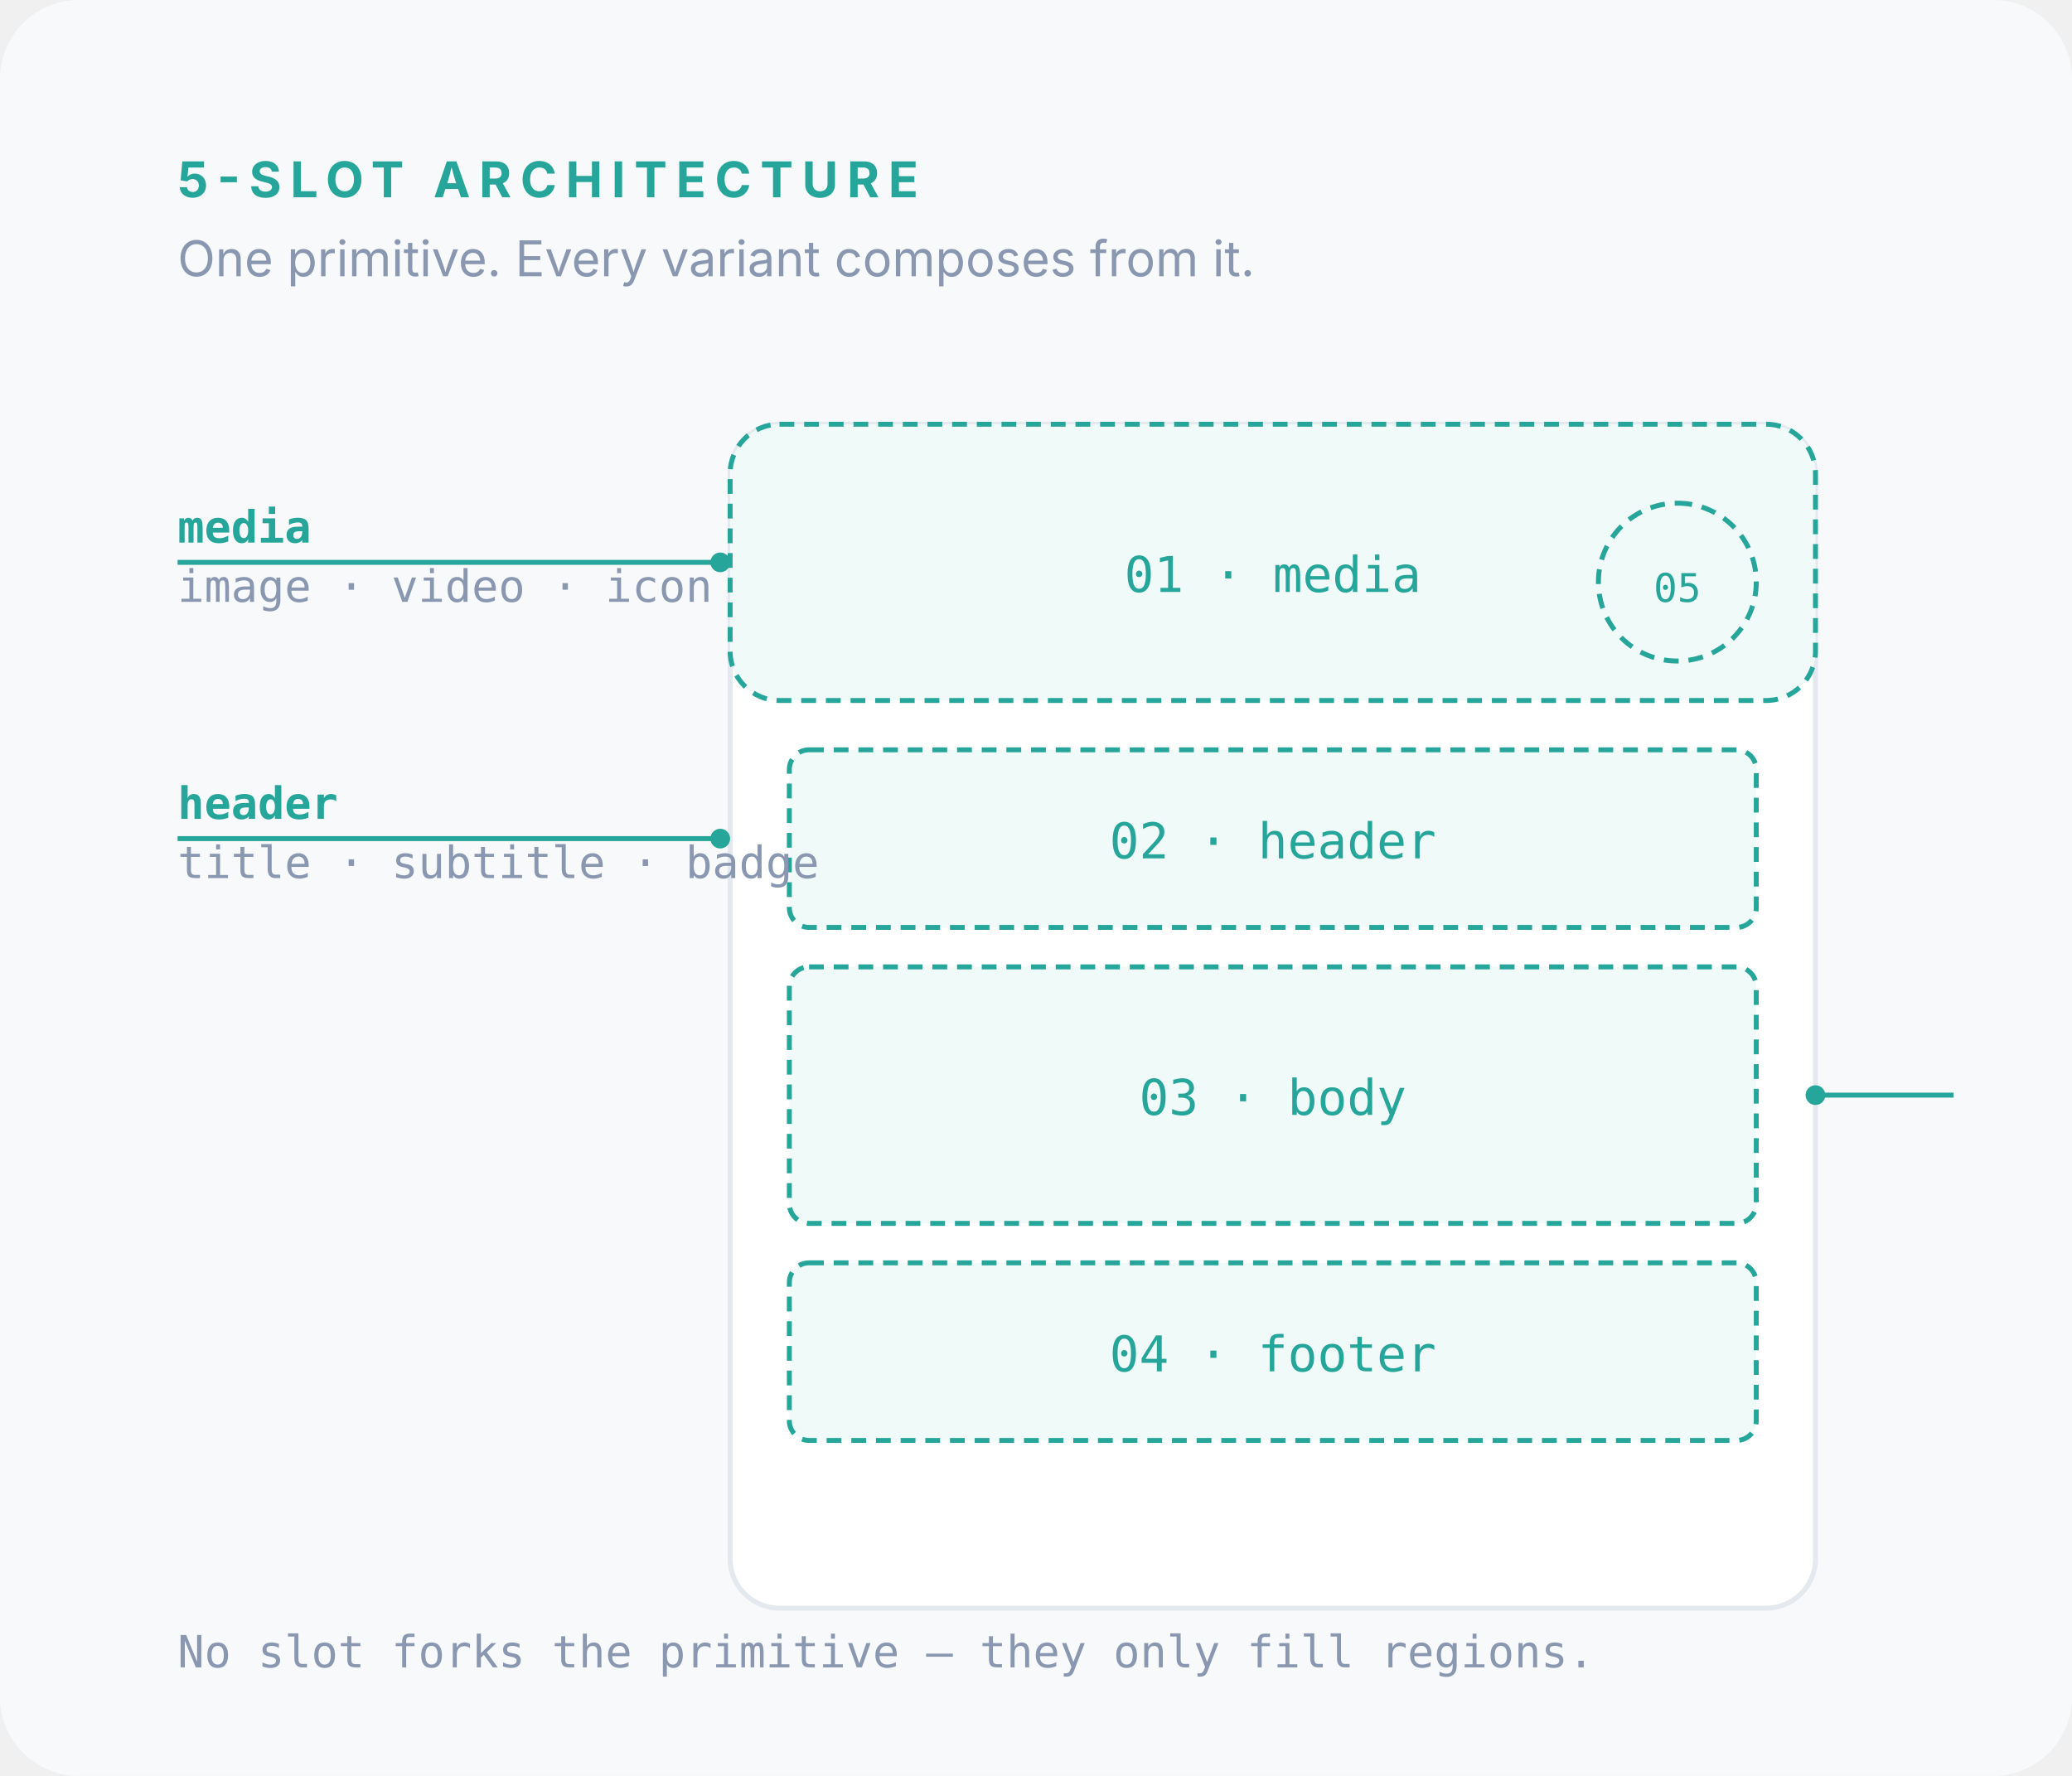
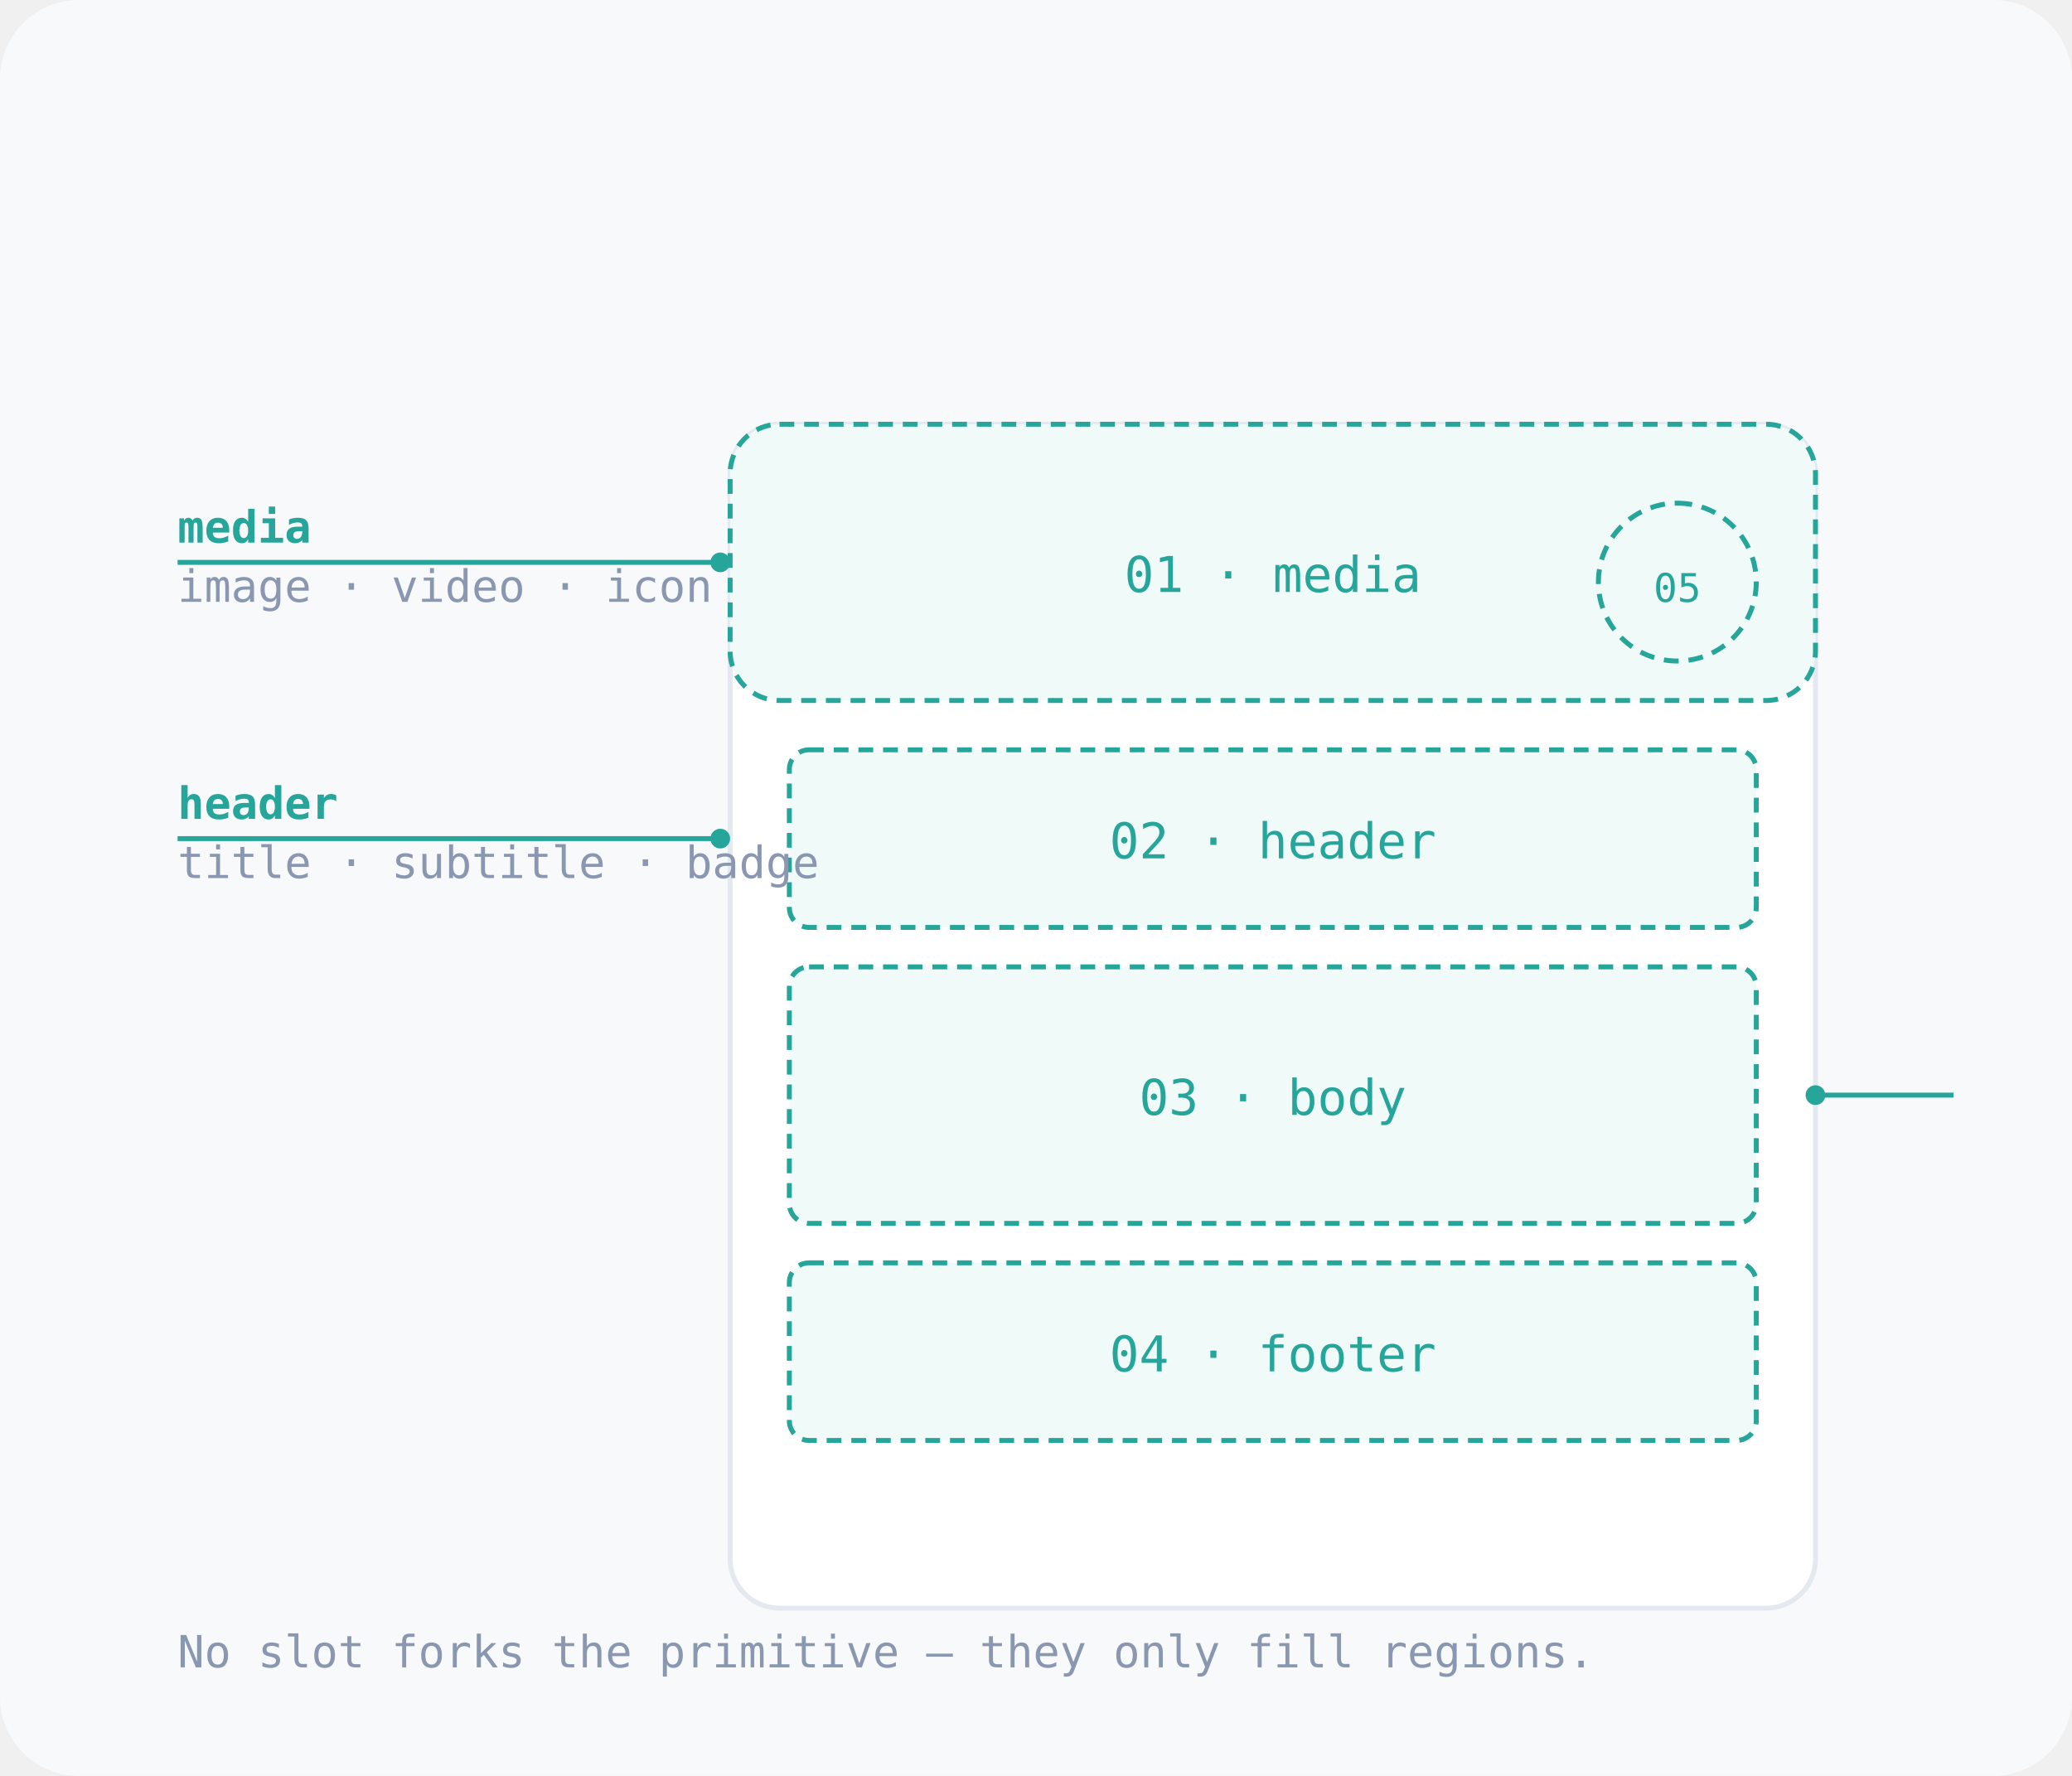
<svg xmlns="http://www.w3.org/2000/svg" width="420" height="360" viewBox="0 0 420 360" fill="none">
  <rect width="420" height="360" rx="16" fill="#F7F9FB" />
-   <text x="36" y="40" font-family="'Inter', system-ui, sans-serif" font-size="10" font-weight="700" letter-spacing="0.18em" fill="#26A69A">5-SLOT ARCHITECTURE</text>
-   <text x="36" y="56" font-family="'Inter', system-ui, sans-serif" font-size="10" fill="#8A97B0">One primitive. Every variant composes from it.</text>
  <rect x="148" y="86" width="220" height="240" rx="10" fill="#FFFFFF" stroke="#E4E9F0" />
  <rect x="148" y="86" width="220" height="56" rx="10" fill="#F0FAF9" stroke="#26A69A" stroke-dasharray="3 2" />
  <text x="258" y="120" font-family="'Menlo', 'Consolas', monospace" font-size="10" fill="#26A69A" text-anchor="middle">01 · media</text>
  <rect x="160" y="152" width="196" height="36" rx="4" fill="#F0FAF9" stroke="#26A69A" stroke-dasharray="3 2" />
  <text x="258" y="174" font-family="'Menlo', 'Consolas', monospace" font-size="10" fill="#26A69A" text-anchor="middle">02 · header</text>
  <rect x="160" y="196" width="196" height="52" rx="4" fill="#F0FAF9" stroke="#26A69A" stroke-dasharray="3 2" />
  <text x="258" y="226" font-family="'Menlo', 'Consolas', monospace" font-size="10" fill="#26A69A" text-anchor="middle">03 · body</text>
  <rect x="160" y="256" width="196" height="36" rx="4" fill="#F0FAF9" stroke="#26A69A" stroke-dasharray="3 2" />
  <text x="258" y="278" font-family="'Menlo', 'Consolas', monospace" font-size="10" fill="#26A69A" text-anchor="middle">04 · footer</text>
  <rect x="324" y="102" width="32" height="32" rx="16" fill="#F0FAF9" stroke="#26A69A" stroke-dasharray="3 2" />
  <text x="340" y="122" font-family="'Menlo', 'Consolas', monospace" font-size="8" fill="#26A69A" text-anchor="middle">05</text>
  <line x1="146" y1="114" x2="36" y2="114" stroke="#26A69A" stroke-width="1" />
  <circle cx="146" cy="114" r="2" fill="#26A69A" />
  <text x="36" y="110" font-family="'Menlo', 'Consolas', monospace" font-size="9" fill="#26A69A" font-weight="600">media</text>
  <text x="36" y="122" font-family="'Menlo', 'Consolas', monospace" font-size="9" fill="#8A97B0">image · video · icon</text>
  <line x1="146" y1="170" x2="36" y2="170" stroke="#26A69A" stroke-width="1" />
  <circle cx="146" cy="170" r="2" fill="#26A69A" />
  <text x="36" y="166" font-family="'Menlo', 'Consolas', monospace" font-size="9" fill="#26A69A" font-weight="600">header</text>
  <text x="36" y="178" font-family="'Menlo', 'Consolas', monospace" font-size="9" fill="#8A97B0">title · subtitle · badge</text>
  <line x1="368" y1="222" x2="396" y2="222" stroke="#26A69A" stroke-width="1" />
  <circle cx="368" cy="222" r="2" fill="#26A69A" />
  <text x="36" y="338" font-family="'Menlo', 'Consolas', monospace" font-size="9" fill="#8A97B0">No slot forks the primitive — they only fill regions.</text>
</svg>
